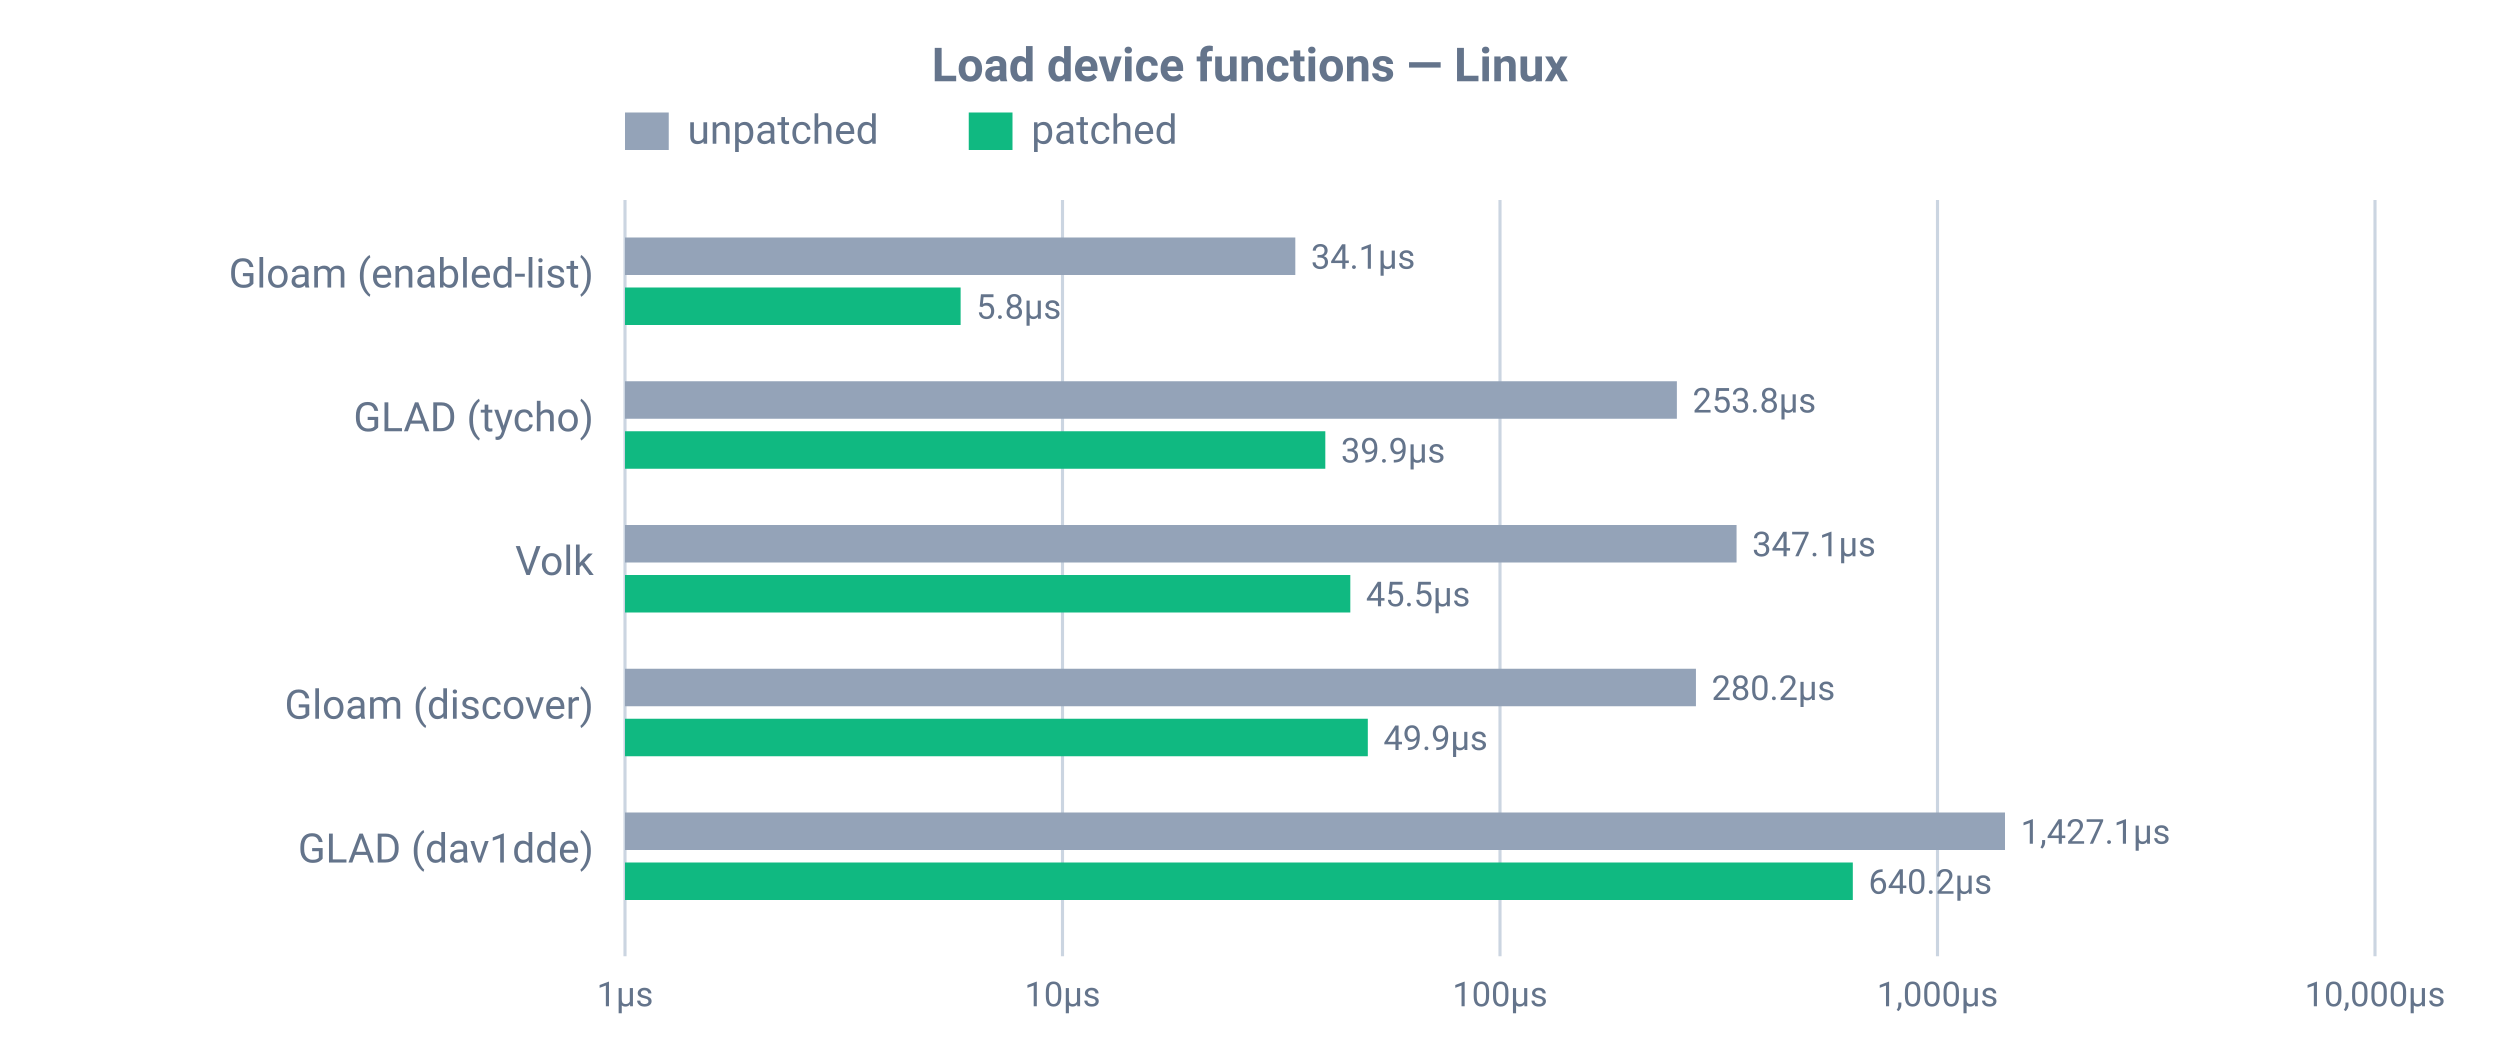
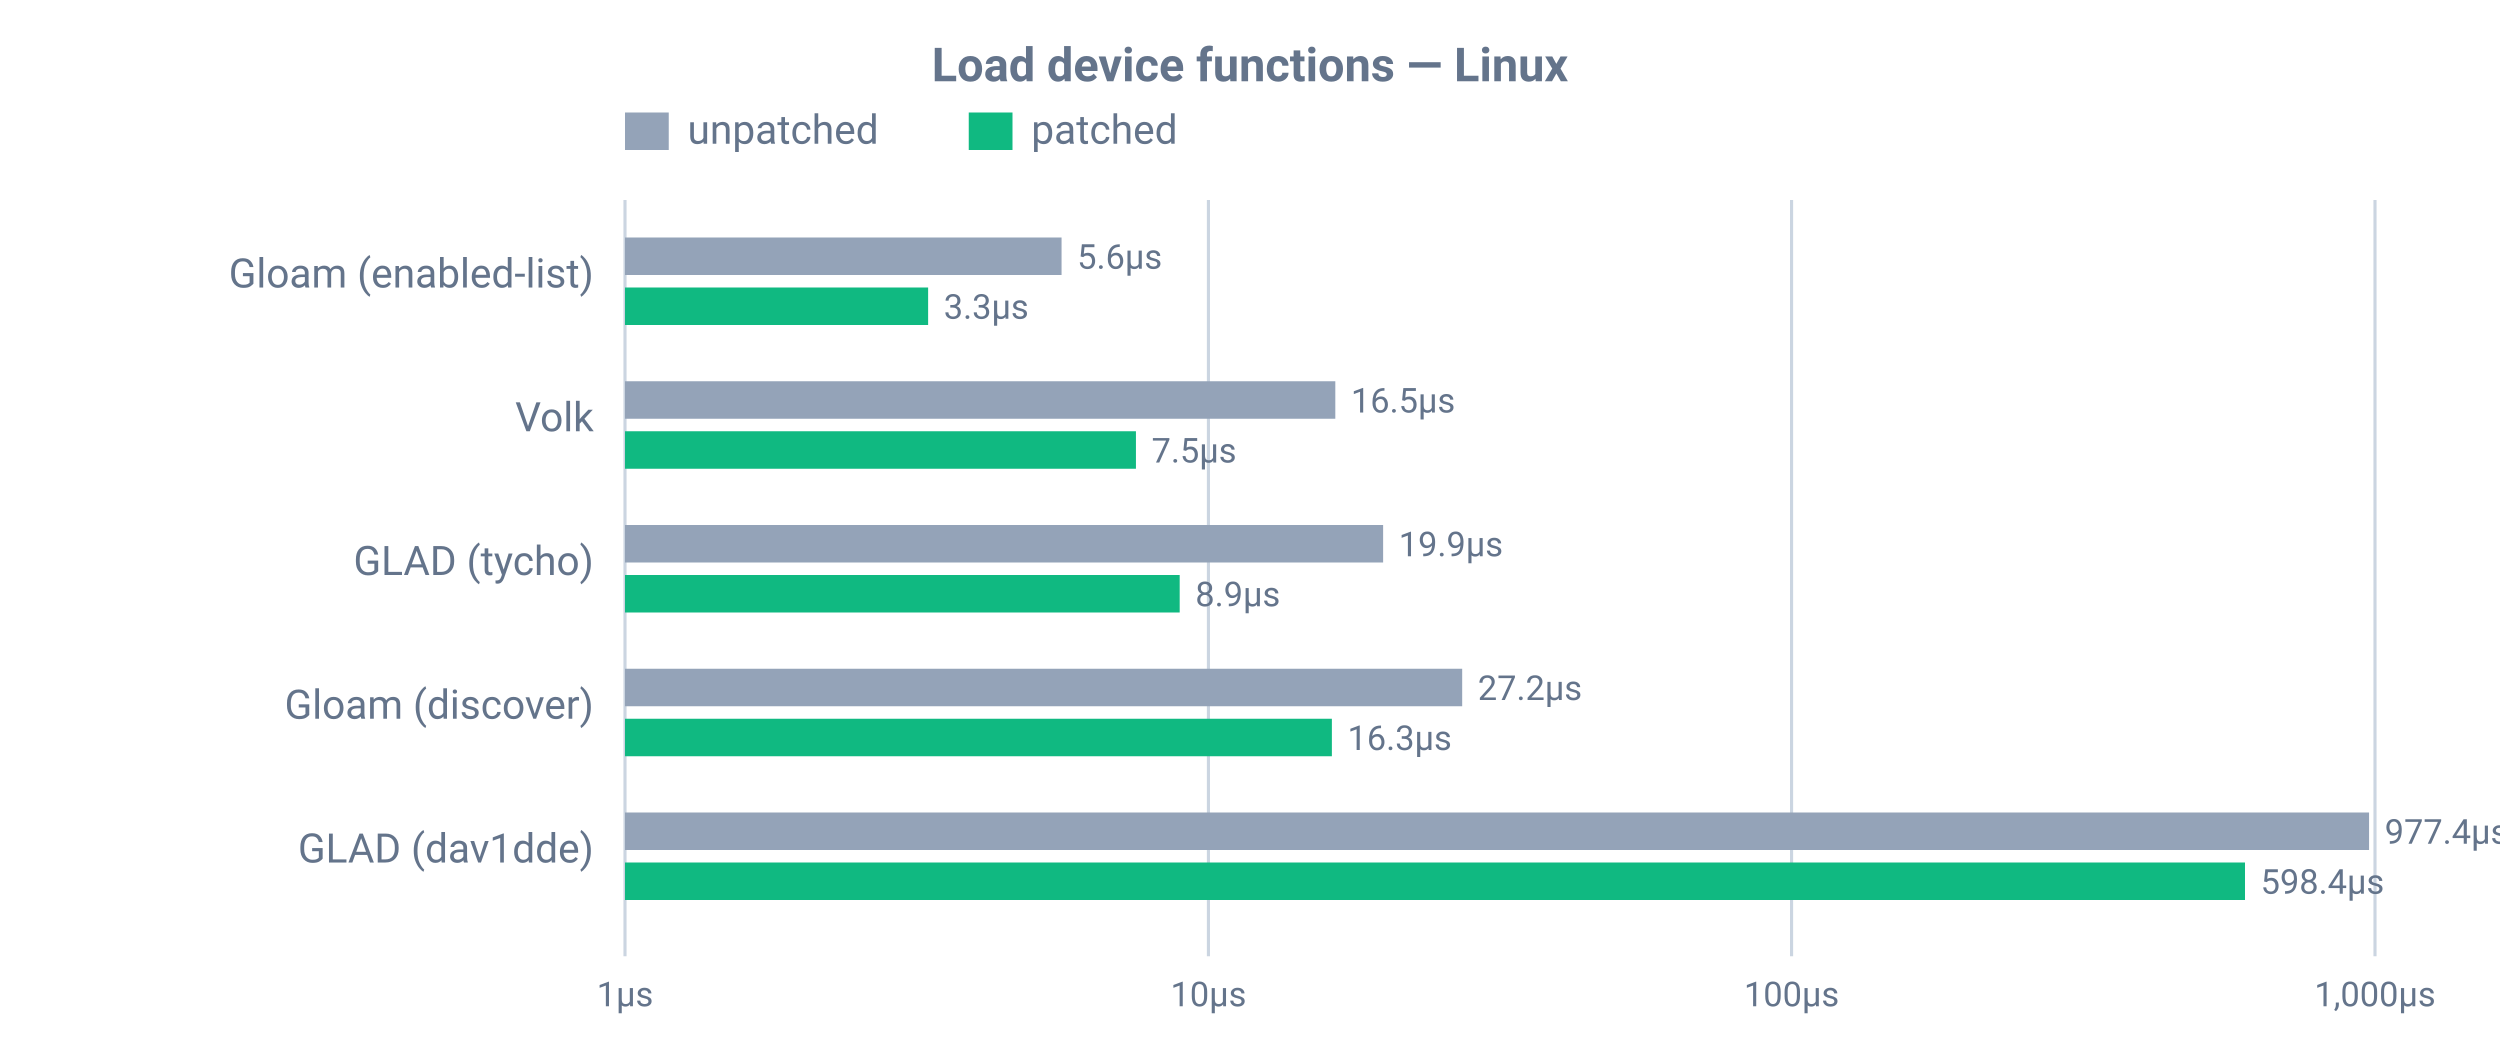
<svg xmlns="http://www.w3.org/2000/svg" viewBox="0 0 800 340" font-family="system-ui, -apple-system, Segoe UI, Roboto, sans-serif" font-size="13">
  <text x="400" y="26" text-anchor="middle" font-size="15" font-weight="600" fill="#64748b">Load device functions — Linux</text>
  <rect x="200" y="36" width="14" height="12" fill="#94a3b8" />
  <text x="220" y="46" fill="#64748b">unpatched</text>
  <rect x="310" y="36" width="14" height="12" fill="#10b981" />
  <text x="330" y="46" fill="#64748b">patched</text>
  <line x1="200.0" y1="64" x2="200.0" y2="306" stroke="#cbd5e1" stroke-width="1" />
  <text x="200.0" y="322" text-anchor="middle" fill="#64748b" font-size="11">1µs</text>
-   <line x1="340.0" y1="64" x2="340.0" y2="306" stroke="#cbd5e1" stroke-width="1" />
-   <text x="340.0" y="322" text-anchor="middle" fill="#64748b" font-size="11">10µs</text>
-   <line x1="480.0" y1="64" x2="480.0" y2="306" stroke="#cbd5e1" stroke-width="1" />
-   <text x="480.0" y="322" text-anchor="middle" fill="#64748b" font-size="11">100µs</text>
-   <line x1="620.0" y1="64" x2="620.0" y2="306" stroke="#cbd5e1" stroke-width="1" />
-   <text x="620.0" y="322" text-anchor="middle" fill="#64748b" font-size="11">1,000µs</text>
+   <line x1="386.7" y1="64" x2="386.7" y2="306" stroke="#cbd5e1" stroke-width="1" />
+   <text x="386.7" y="322" text-anchor="middle" fill="#64748b" font-size="11">10µs</text>
+   <line x1="573.3" y1="64" x2="573.3" y2="306" stroke="#cbd5e1" stroke-width="1" />
+   <text x="573.3" y="322" text-anchor="middle" fill="#64748b" font-size="11">100µs</text>
  <line x1="760.0" y1="64" x2="760.0" y2="306" stroke="#cbd5e1" stroke-width="1" />
-   <text x="760.0" y="322" text-anchor="middle" fill="#64748b" font-size="11">10,000µs</text>
+   <text x="760.0" y="322" text-anchor="middle" fill="#64748b" font-size="11">1,000µs</text>
  <text x="190" y="92" text-anchor="end" fill="#64748b">Gloam (enabled-list)</text>
-   <rect x="200" y="76" width="214.5" height="12" fill="#94a3b8" />
-   <text x="419.5" y="86" fill="#64748b" font-size="11">34.1µs</text>
-   <rect x="200" y="92" width="107.4" height="12" fill="#10b981" />
-   <text x="312.4" y="102" fill="#64748b" font-size="11">5.8µs</text>
-   <text x="190" y="138" text-anchor="end" fill="#64748b">GLAD (tycho)</text>
-   <rect x="200" y="122" width="336.6" height="12" fill="#94a3b8" />
-   <text x="541.6" y="132" fill="#64748b" font-size="11">253.8µs</text>
-   <rect x="200" y="138" width="224.1" height="12" fill="#10b981" />
-   <text x="429.1" y="148" fill="#64748b" font-size="11">39.9µs</text>
-   <text x="190" y="184" text-anchor="end" fill="#64748b">Volk</text>
-   <rect x="200" y="168" width="355.7" height="12" fill="#94a3b8" />
-   <text x="560.7" y="178" fill="#64748b" font-size="11">347.1µs</text>
-   <rect x="200" y="184" width="232.1" height="12" fill="#10b981" />
-   <text x="437.1" y="194" fill="#64748b" font-size="11">45.5µs</text>
+   <rect x="200" y="76" width="139.7" height="12" fill="#94a3b8" />
+   <text x="344.7" y="86" fill="#64748b" font-size="11">5.6µs</text>
+   <rect x="200" y="92" width="97.0" height="12" fill="#10b981" />
+   <text x="302.0" y="102" fill="#64748b" font-size="11">3.3µs</text>
+   <text x="190" y="138" text-anchor="end" fill="#64748b">Volk</text>
+   <rect x="200" y="122" width="227.3" height="12" fill="#94a3b8" />
+   <text x="432.3" y="132" fill="#64748b" font-size="11">16.5µs</text>
+   <rect x="200" y="138" width="163.5" height="12" fill="#10b981" />
+   <text x="368.5" y="148" fill="#64748b" font-size="11">7.5µs</text>
+   <text x="190" y="184" text-anchor="end" fill="#64748b">GLAD (tycho)</text>
+   <rect x="200" y="168" width="242.6" height="12" fill="#94a3b8" />
+   <text x="447.6" y="178" fill="#64748b" font-size="11">19.9µs</text>
+   <rect x="200" y="184" width="177.5" height="12" fill="#10b981" />
+   <text x="382.5" y="194" fill="#64748b" font-size="11">8.9µs</text>
  <text x="190" y="230" text-anchor="end" fill="#64748b">Gloam (discover)</text>
-   <rect x="200" y="214" width="342.7" height="12" fill="#94a3b8" />
-   <text x="547.7" y="224" fill="#64748b" font-size="11">280.2µs</text>
-   <rect x="200" y="230" width="237.7" height="12" fill="#10b981" />
-   <text x="442.7" y="240" fill="#64748b" font-size="11">49.9µs</text>
+   <rect x="200" y="214" width="267.9" height="12" fill="#94a3b8" />
+   <text x="472.9" y="224" fill="#64748b" font-size="11">27.2µs</text>
+   <rect x="200" y="230" width="226.2" height="12" fill="#10b981" />
+   <text x="431.2" y="240" fill="#64748b" font-size="11">16.3µs</text>
  <text x="190" y="276" text-anchor="end" fill="#64748b">GLAD (dav1dde)</text>
-   <rect x="200" y="260" width="441.6" height="12" fill="#94a3b8" />
-   <text x="646.6" y="270" fill="#64748b" font-size="11">1,427.1µs</text>
-   <rect x="200" y="276" width="392.9" height="12" fill="#10b981" />
-   <text x="597.9" y="286" fill="#64748b" font-size="11">640.2µs</text>
+   <rect x="200" y="260" width="558.1" height="12" fill="#94a3b8" />
+   <text x="763.1" y="270" fill="#64748b" font-size="11">977.4µs</text>
+   <rect x="200" y="276" width="518.4" height="12" fill="#10b981" />
+   <text x="723.4" y="286" fill="#64748b" font-size="11">598.4µs</text>
</svg>
